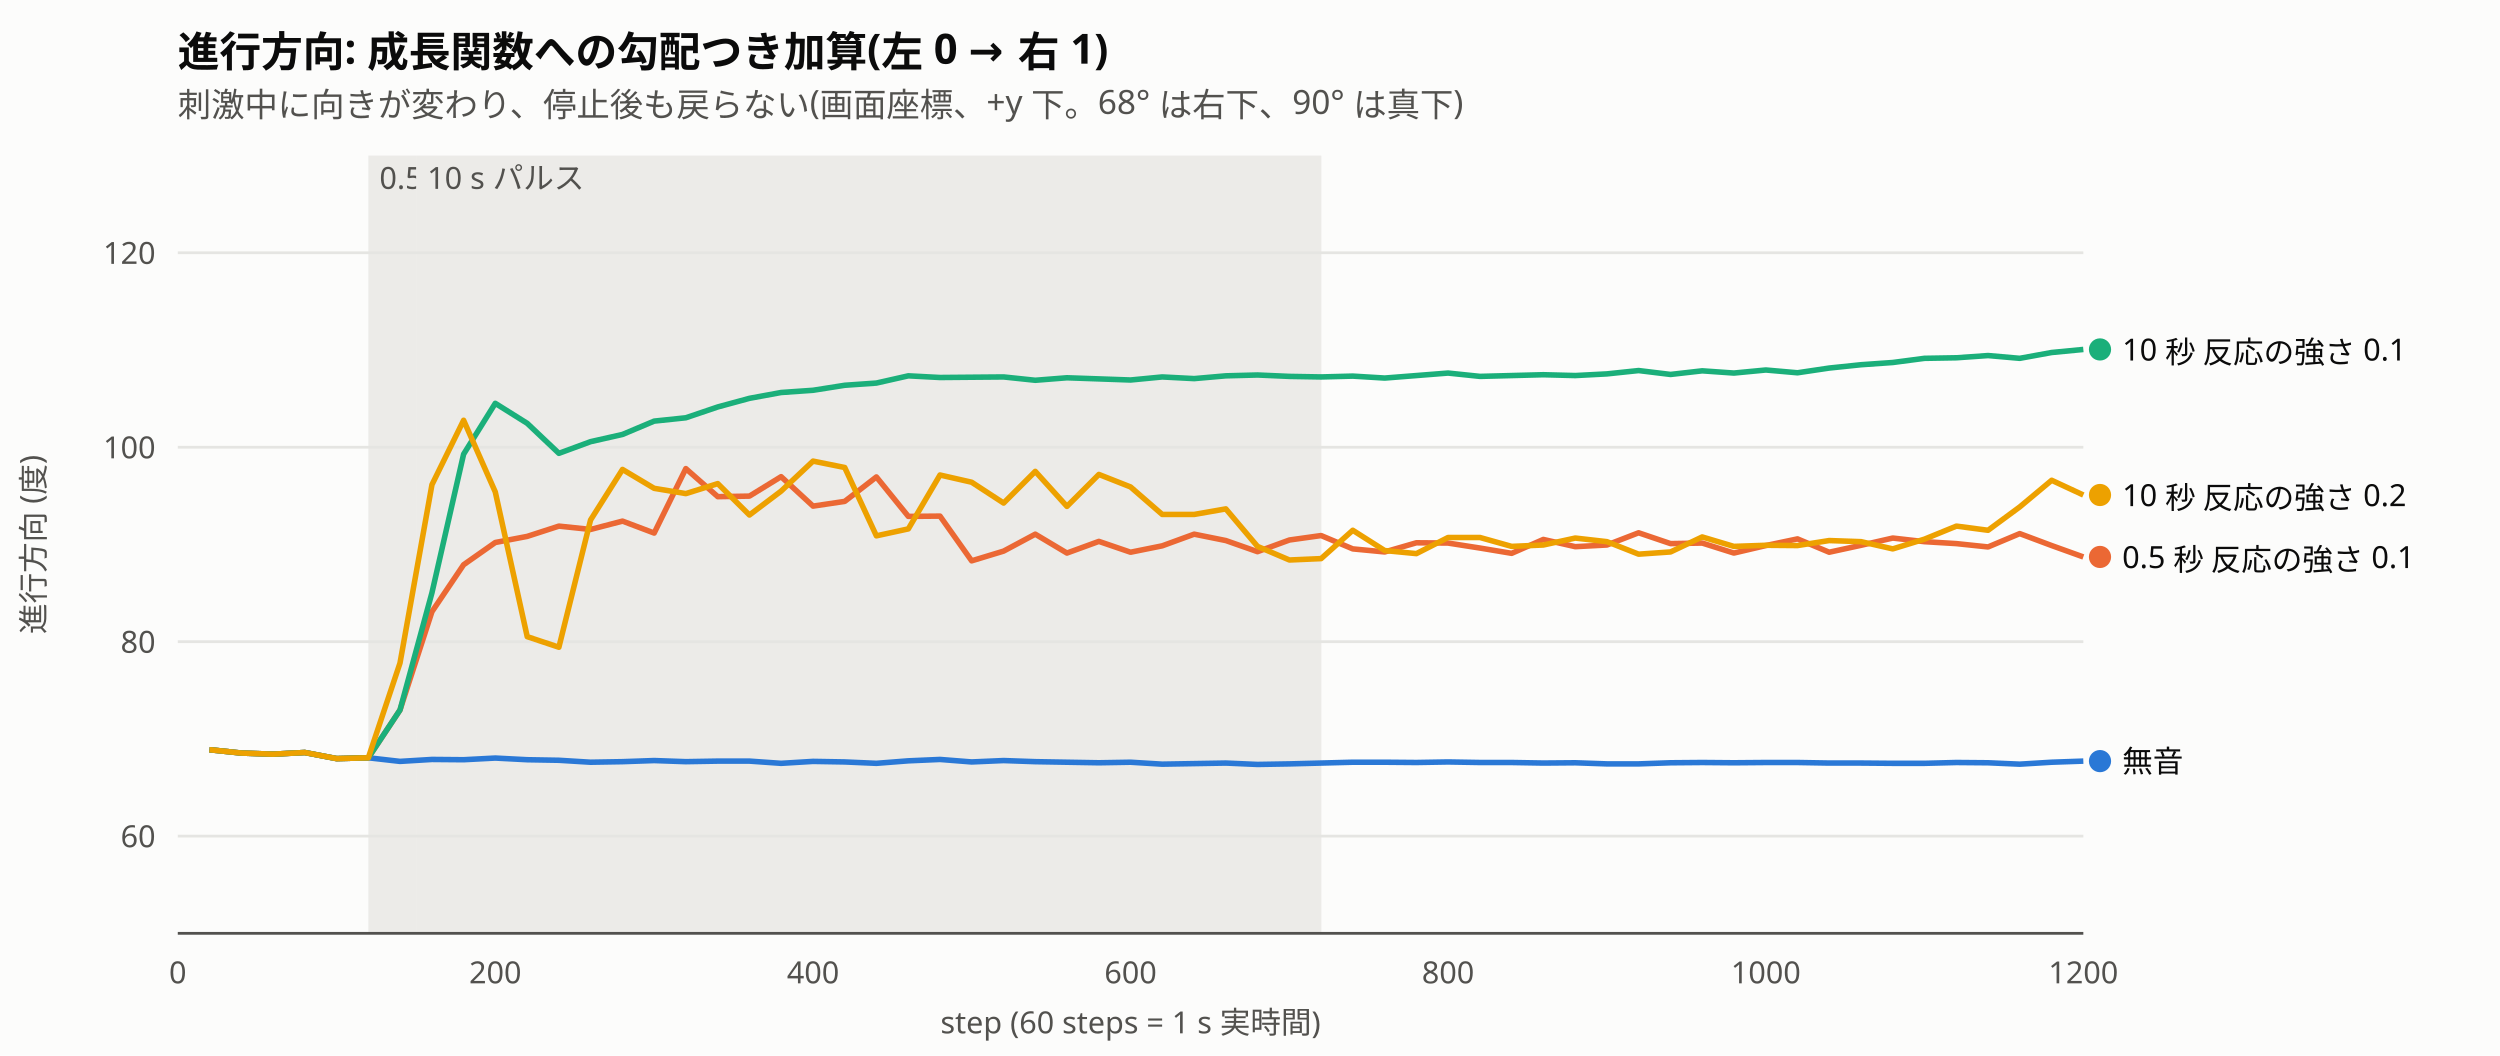
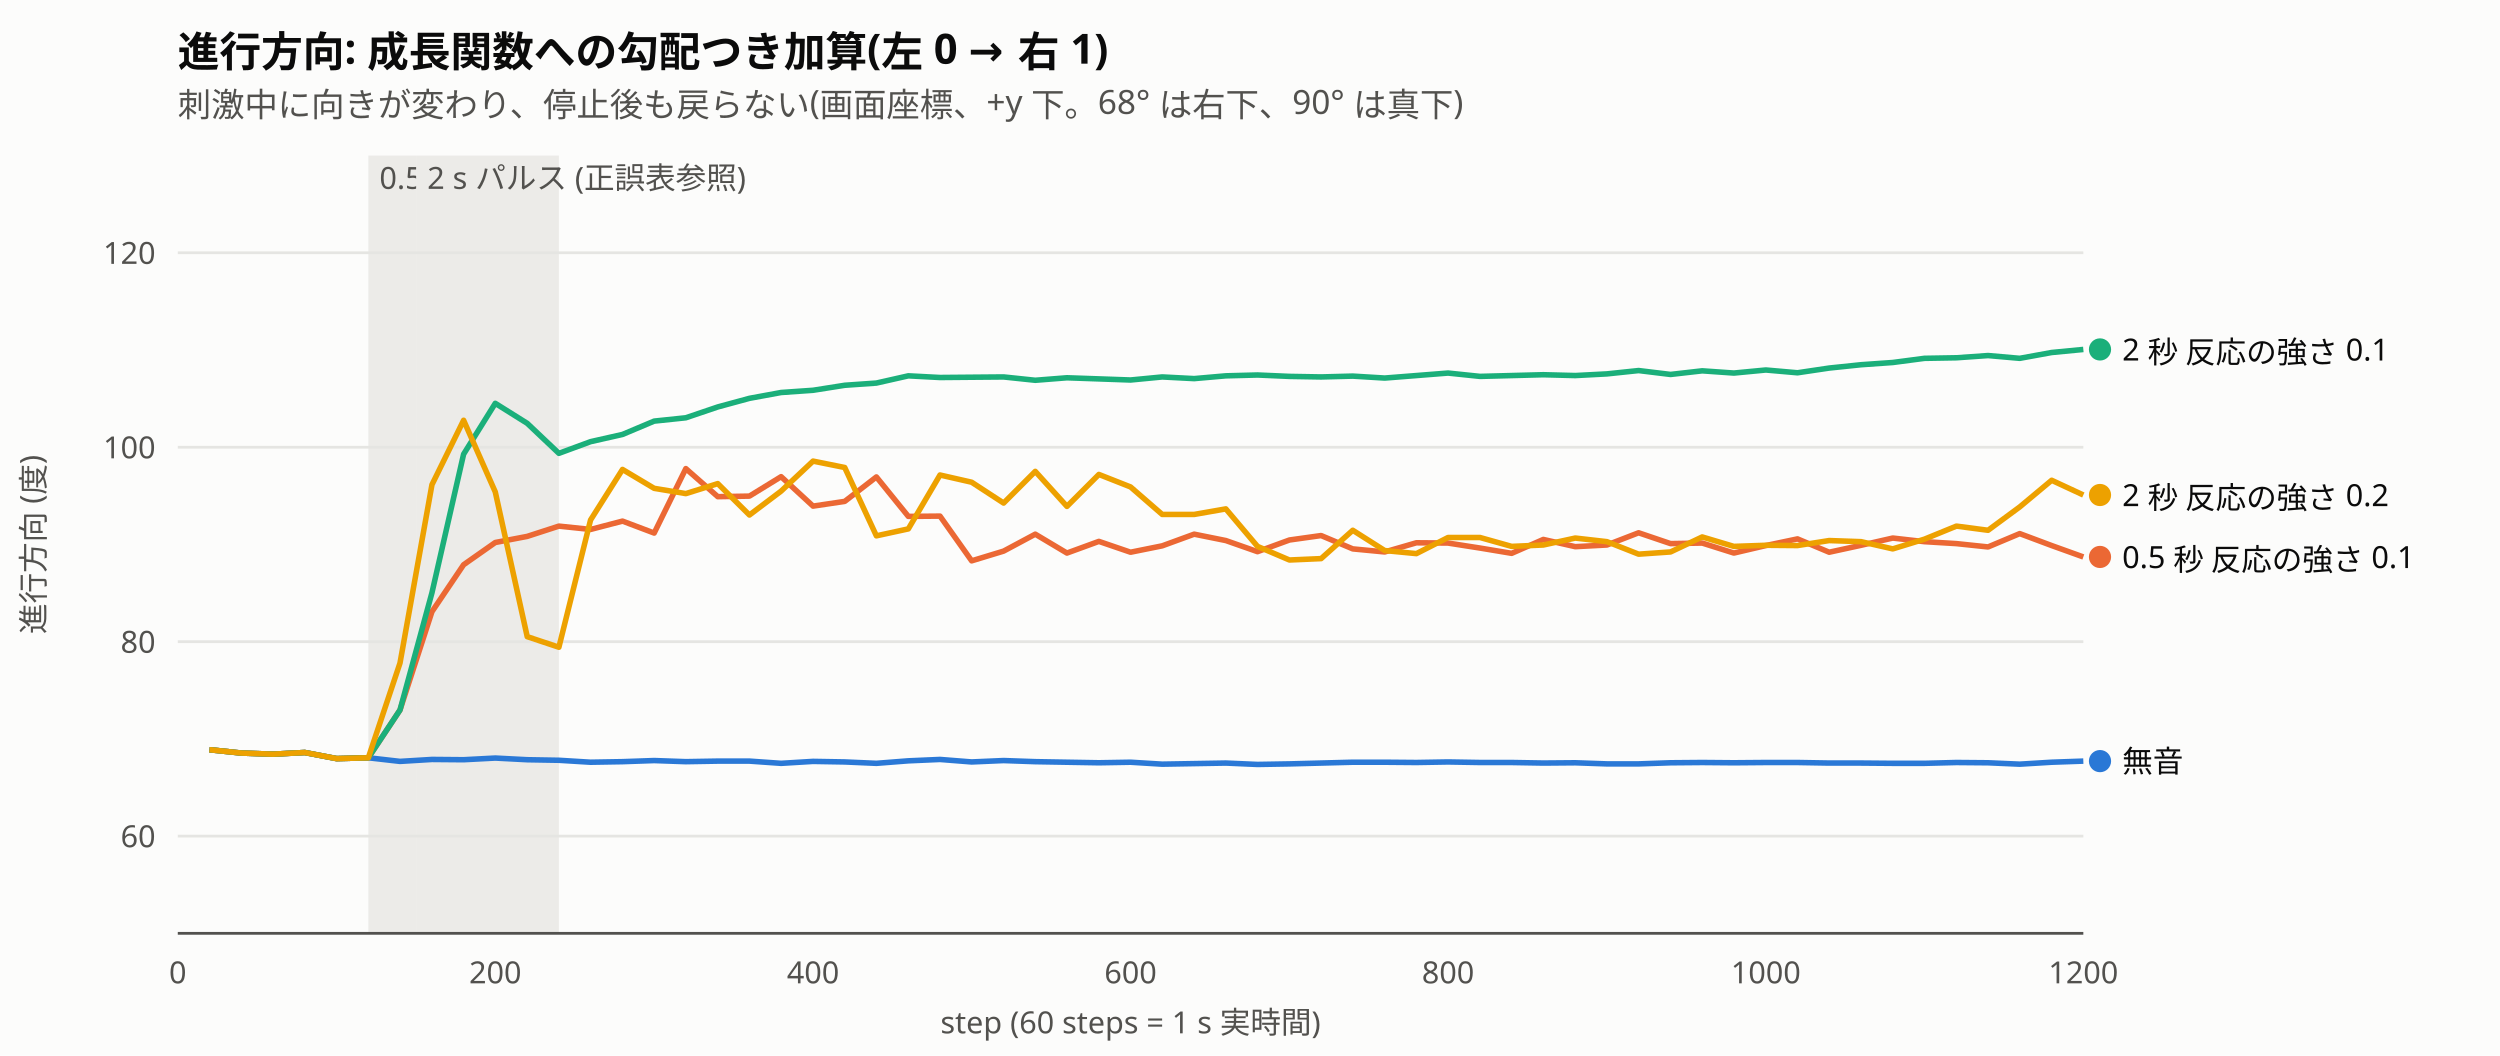
<svg xmlns="http://www.w3.org/2000/svg" width="900" height="380" viewBox="0 0 900 380" font-family="system-ui, sans-serif">
  <rect width="900" height="380" fill="#fcfcfb" />
  <text x="64" y="24" font-size="15" font-weight="600" fill="#0b0b0b">進行方向: 成長関数への勾配つき加算(左 0 → 右 1)</text>
  <text x="64" y="42" font-size="12" fill="#52514e">刺激中に向きが変わり、停止後も戻らない(画面座標、+y 下。68° は右下、90° は真下)</text>
  <rect x="132.6" y="56" width="17.2" height="280" fill="#ecebe8" />
  <text x="136.6" y="68" font-size="11" fill="#52514e">0.5 s</text>
-   <rect x="149.8" y="56" width="325.9" height="280" fill="#ecebe8" />
-   <text x="153.8" y="68" font-size="11" fill="#52514e">10 s パルス</text>
+   <rect x="149.8" y="56" width="51.4" height="280" fill="#ecebe8" />
+   <text x="153.8" y="68" font-size="11" fill="#52514e">2 s パルス (正誤表参照)</text>
  <line x1="64" x2="750" y1="301.0" y2="301.0" stroke="#e5e5e2" stroke-width="1" />
  <text x="56" y="305.0" font-size="11" text-anchor="end" fill="#52514e">60</text>
  <line x1="64" x2="750" y1="231.0" y2="231.0" stroke="#e5e5e2" stroke-width="1" />
  <text x="56" y="235.0" font-size="11" text-anchor="end" fill="#52514e">80</text>
  <line x1="64" x2="750" y1="161.0" y2="161.0" stroke="#e5e5e2" stroke-width="1" />
  <text x="56" y="165.0" font-size="11" text-anchor="end" fill="#52514e">100</text>
  <line x1="64" x2="750" y1="91.0" y2="91.0" stroke="#e5e5e2" stroke-width="1" />
  <text x="56" y="95.0" font-size="11" text-anchor="end" fill="#52514e">120</text>
  <text x="64.0" y="354" font-size="11" text-anchor="middle" fill="#52514e">0</text>
  <text x="178.3" y="354" font-size="11" text-anchor="middle" fill="#52514e">200</text>
  <text x="292.7" y="354" font-size="11" text-anchor="middle" fill="#52514e">400</text>
  <text x="407.0" y="354" font-size="11" text-anchor="middle" fill="#52514e">600</text>
  <text x="521.3" y="354" font-size="11" text-anchor="middle" fill="#52514e">800</text>
  <text x="635.7" y="354" font-size="11" text-anchor="middle" fill="#52514e">1000</text>
  <text x="750.0" y="354" font-size="11" text-anchor="middle" fill="#52514e">1200</text>
  <line x1="64" x2="750" y1="336" y2="336" stroke="#52514e" stroke-width="1" />
  <text x="407" y="372" font-size="11" text-anchor="middle" fill="#52514e">step (60 steps = 1 s 実時間)</text>
  <text transform="translate(16 196) rotate(-90)" font-size="11" text-anchor="middle" fill="#52514e">進行方向 (度)</text>
  <polyline points="75.4,269.9 86.9,271.1 98.3,271.5 109.7,270.9 121.2,273.1 132.6,272.8 144.0,274.1 155.5,273.4 166.9,273.5 178.3,272.9 189.8,273.5 201.2,273.7 212.6,274.4 224.1,274.2 235.5,273.8 246.9,274.2 258.4,274.0 269.8,274.0 281.2,274.8 292.7,274.1 304.1,274.3 315.5,274.8 327.0,273.9 338.4,273.4 349.8,274.3 361.3,273.8 372.7,274.2 384.1,274.4 395.6,274.6 407.0,274.4 418.4,275.1 429.9,274.9 441.3,274.7 452.7,275.2 464.2,275.0 475.6,274.7 487.0,274.4 498.5,274.4 509.9,274.5 521.3,274.3 532.8,274.5 544.2,274.5 555.6,274.7 567.1,274.6 578.5,275.0 589.9,275.0 601.4,274.6 612.8,274.5 624.2,274.6 635.7,274.5 647.1,274.5 658.5,274.7 670.0,274.7 681.4,274.8 692.8,274.8 704.3,274.5 715.7,274.6 727.1,275.1 738.6,274.4 750.0,274.0" fill="none" stroke="#2a78d6" stroke-width="2" stroke-linejoin="round" />
  <polyline points="75.4,269.9 86.9,271.1 98.3,271.5 109.7,270.9 121.2,273.1 132.6,272.8 144.0,255.6 155.5,220.2 166.9,203.3 178.3,195.3 189.8,193.1 201.2,189.4 212.6,190.6 224.1,187.6 235.5,191.9 246.9,168.7 258.4,178.8 269.8,178.6 281.2,171.6 292.7,182.2 304.1,180.5 315.5,171.7 327.0,185.9 338.4,185.8 349.8,201.9 361.3,198.4 372.7,192.3 384.1,199.1 395.6,194.9 407.0,198.8 418.4,196.5 429.9,192.3 441.3,194.6 452.7,198.6 464.2,194.4 475.6,192.8 487.0,197.6 498.5,198.7 509.9,195.4 521.3,195.5 532.8,197.3 544.2,199.2 555.6,194.2 567.1,196.8 578.5,196.2 589.9,191.8 601.4,195.7 612.8,195.5 624.2,199.1 635.7,196.4 647.1,194.0 658.5,198.8 670.0,196.3 681.4,193.7 692.8,195.0 704.3,195.7 715.7,196.9 727.1,192.1 738.6,196.4 750.0,200.5" fill="none" stroke="#eb6834" stroke-width="2" stroke-linejoin="round" />
  <polyline points="75.4,269.9 86.9,271.1 98.3,271.5 109.7,270.9 121.2,273.1 132.6,272.8 144.0,255.6 155.5,213.4 166.9,163.5 178.3,145.2 189.8,152.4 201.2,163.2 212.6,159.0 224.1,156.4 235.5,151.6 246.9,150.4 258.4,146.5 269.8,143.4 281.2,141.3 292.7,140.5 304.1,138.7 315.5,137.9 327.0,135.3 338.4,135.9 349.8,135.8 361.3,135.7 372.7,136.9 384.1,136.0 395.6,136.4 407.0,136.8 418.4,135.7 429.9,136.3 441.3,135.3 452.7,135.0 464.2,135.5 475.6,135.7 487.0,135.4 498.5,136.1 509.9,135.2 521.3,134.3 532.8,135.5 544.2,135.2 555.6,134.9 567.1,135.2 578.5,134.6 589.9,133.4 601.4,134.8 612.8,133.5 624.2,134.3 635.7,133.2 647.1,134.2 658.5,132.5 670.0,131.3 681.4,130.5 692.8,129.0 704.3,128.8 715.7,128.0 727.1,129.0 738.6,126.9 750.0,125.8" fill="none" stroke="#1baf7a" stroke-width="2" stroke-linejoin="round" />
  <polyline points="75.4,269.9 86.9,271.1 98.3,271.5 109.7,270.9 121.2,273.1 132.6,272.8 144.0,238.7 155.5,174.5 166.9,151.3 178.3,177.1 189.8,229.2 201.2,233.0 212.6,187.2 224.1,169.0 235.5,175.8 246.9,177.7 258.4,174.1 269.8,185.4 281.2,176.8 292.7,166.0 304.1,168.3 315.5,192.9 327.0,190.4 338.4,171.0 349.8,173.6 361.3,181.1 372.7,169.7 384.1,182.3 395.6,170.8 407.0,175.3 418.4,185.2 429.9,185.2 441.3,183.2 452.7,196.7 464.2,201.6 475.6,201.1 487.0,190.9 498.5,198.2 509.9,199.3 521.3,193.5 532.8,193.5 544.2,196.7 555.6,196.2 567.1,193.7 578.5,195.0 589.9,199.5 601.4,198.7 612.8,193.3 624.2,196.7 635.7,196.3 647.1,196.4 658.5,194.6 670.0,195.0 681.4,197.6 692.8,194.1 704.3,189.4 715.7,190.9 727.1,182.5 738.6,172.9 750.0,178.2" fill="none" stroke="#eda100" stroke-width="2" stroke-linejoin="round" />
  <circle cx="756" cy="125.8" r="4" fill="#1baf7a" />
-   <text x="764" y="129.8" font-size="11" fill="#0b0b0b">10 秒 反応の強さ 0.1</text>
+   <text x="764" y="129.8" font-size="11" fill="#0b0b0b">2 秒 反応の強さ 0.1</text>
  <circle cx="756" cy="178.2" r="4" fill="#eda100" />
-   <text x="764" y="182.2" font-size="11" fill="#0b0b0b">10 秒 反応の強さ 0.2</text>
+   <text x="764" y="182.2" font-size="11" fill="#0b0b0b">2 秒 反応の強さ 0.2</text>
  <circle cx="756" cy="200.5" r="4" fill="#eb6834" />
  <text x="764" y="204.5" font-size="11" fill="#0b0b0b">0.5 秒 反応の強さ 0.1</text>
  <circle cx="756" cy="274.0" r="4" fill="#2a78d6" />
  <text x="764" y="278.0" font-size="11" fill="#0b0b0b">無音</text>
</svg>
